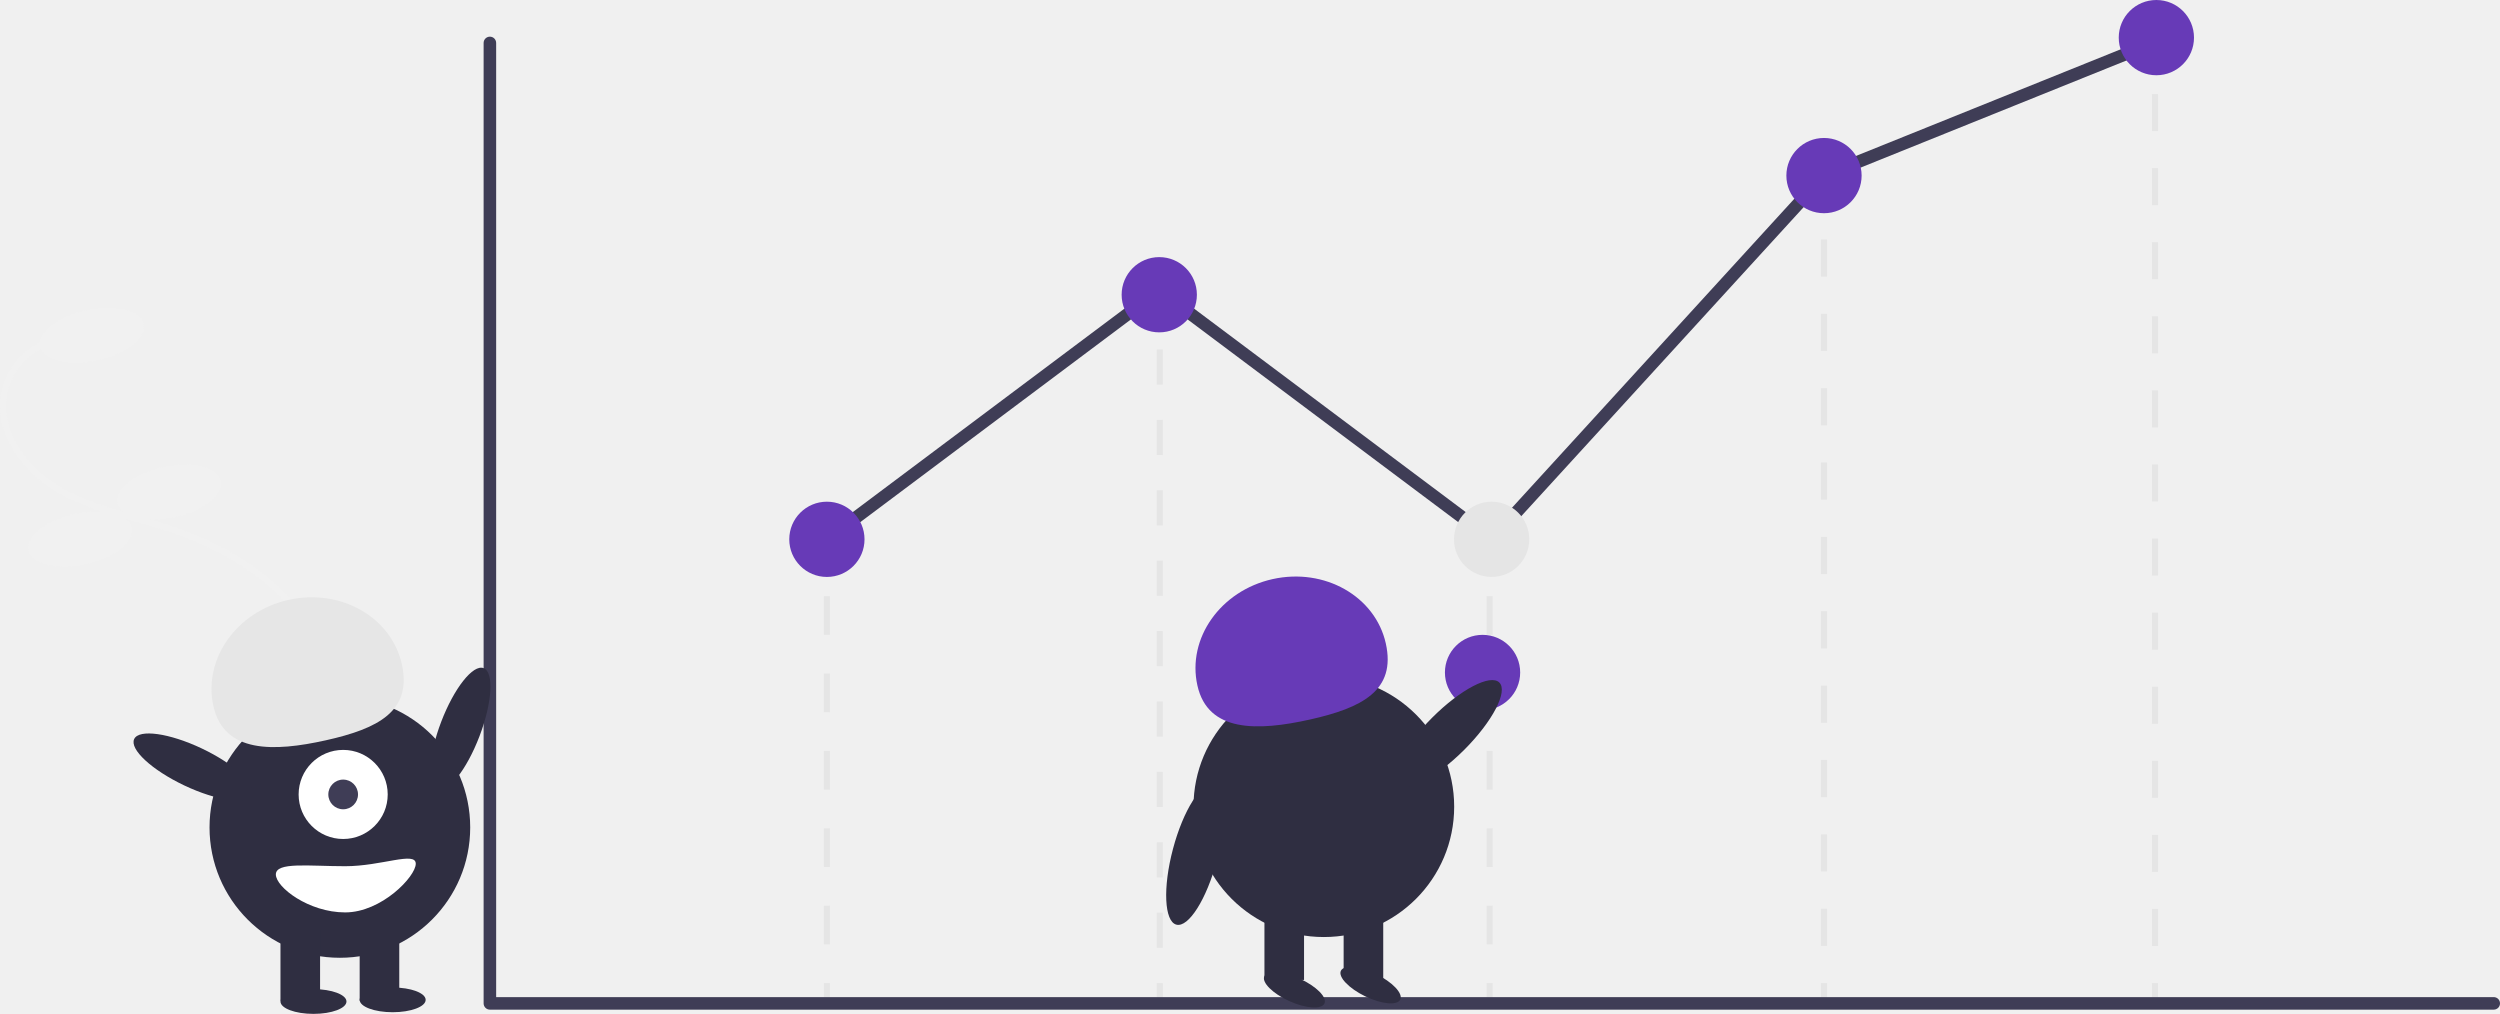
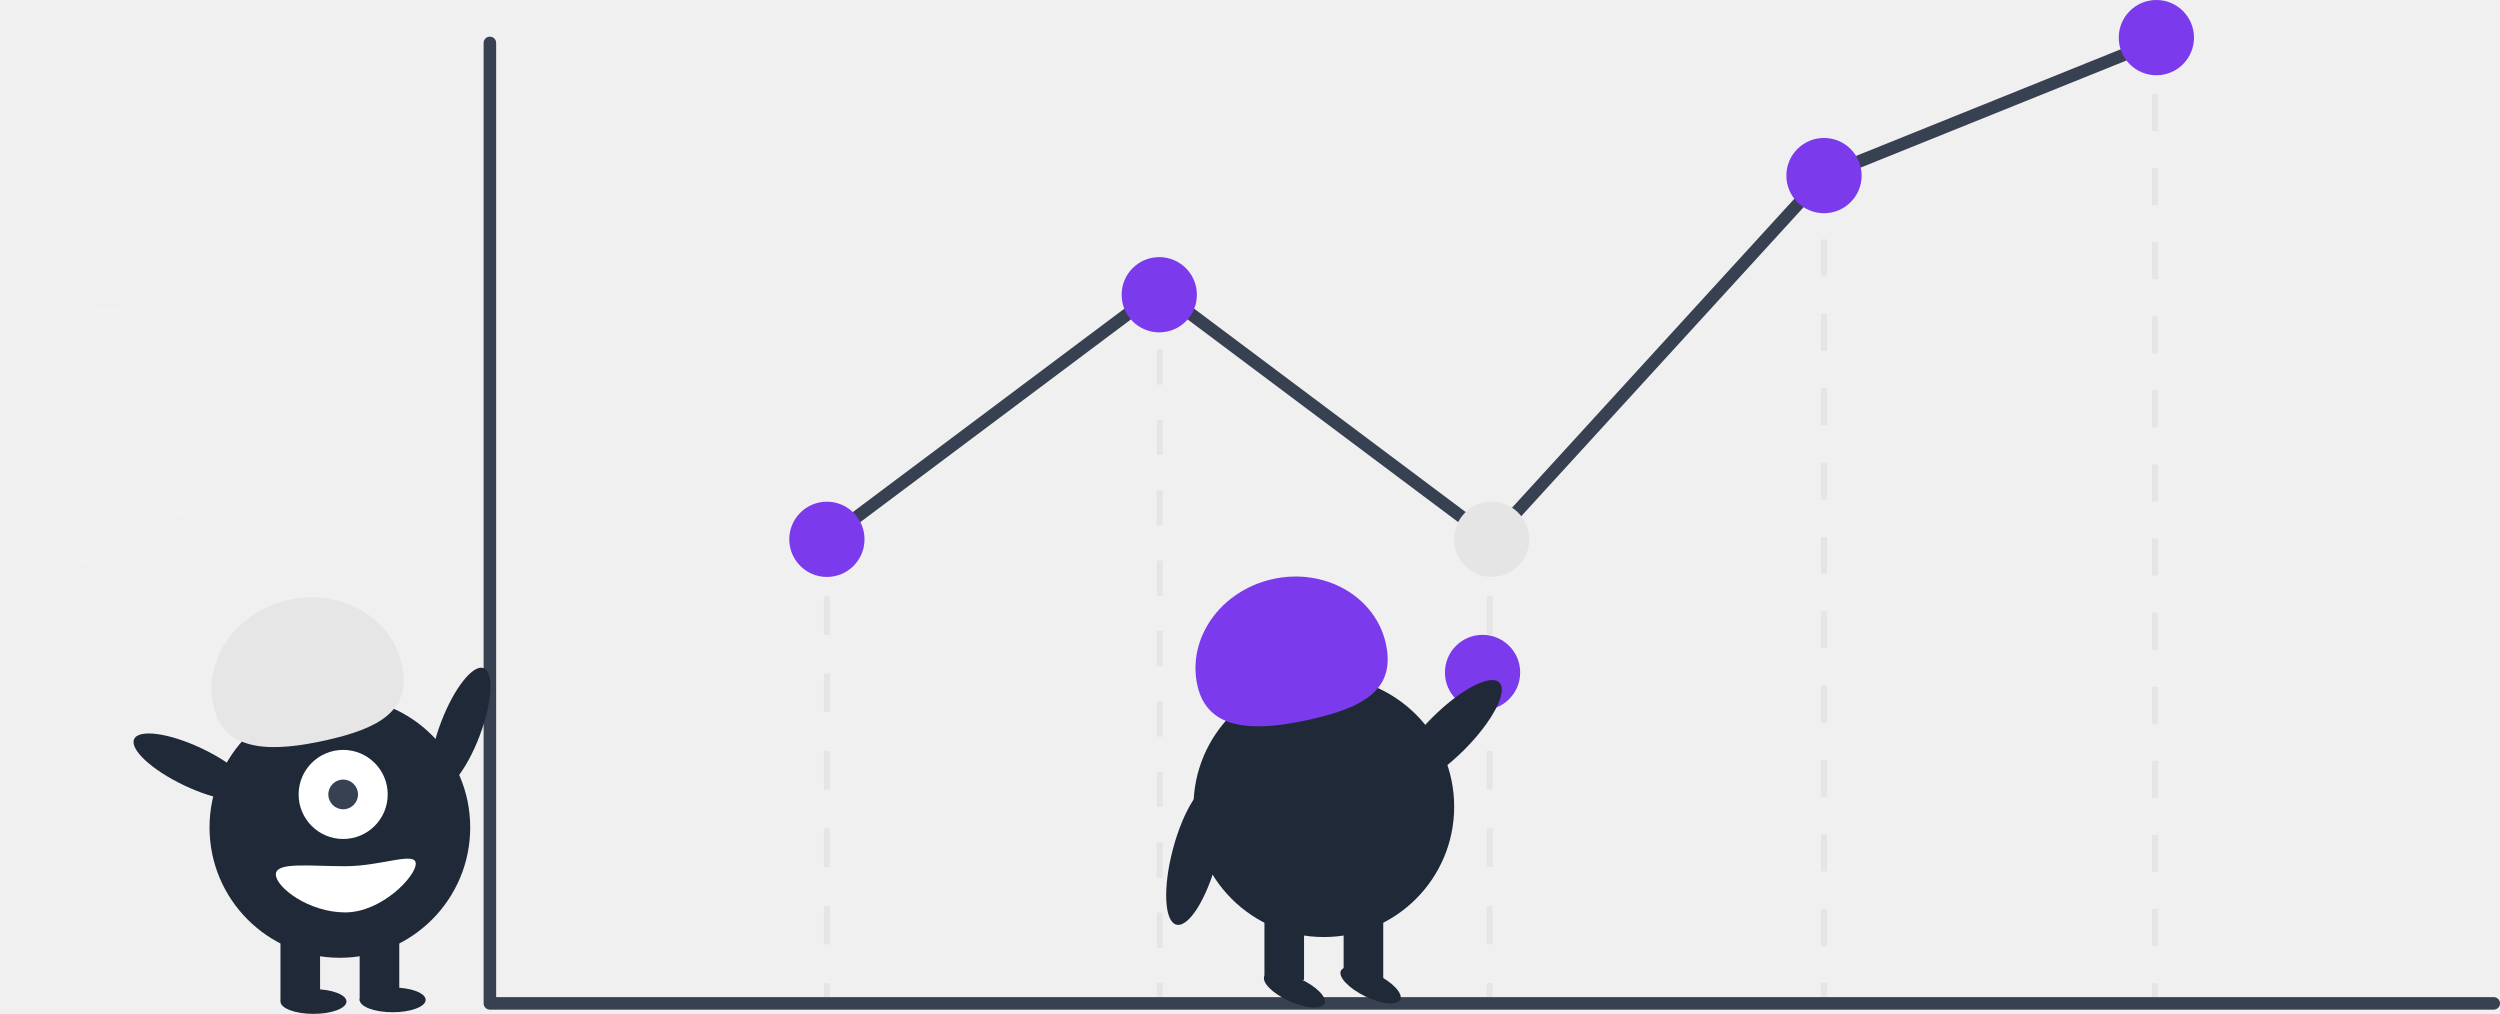
<svg xmlns="http://www.w3.org/2000/svg" data-name="Layer 1" width="826.063" height="335.01" viewBox="0 0 826.063 335.01">
  <path d="M266.565,572.513l-1.301-1.518c11.009-9.435,24.711-21.177,29.839-36.697,5.056-15.299,1.253-33.769-9.925-48.202-9.512-12.284-24.201-21.957-42.477-27.974-3.605-1.187-7.348-2.241-10.967-3.261-8.749-2.464-17.796-5.013-25.809-9.671-11.035-6.415-21.059-19.016-18.575-32.706a23.856,23.856,0,0,1,17.156-18.508l.532,1.928a21.861,21.861,0,0,0-15.723,16.951c-2.308,12.722,7.183,24.541,17.615,30.606,7.793,4.53,16.716,7.044,25.346,9.474,3.64,1.025,7.405,2.086,11.051,3.286,18.656,6.142,33.675,16.048,43.432,28.648,11.579,14.952,15.504,34.132,10.243,50.055C291.699,550.974,277.763,562.917,266.565,572.513Z" transform="translate(-186.9683 -282.495)" fill="#f1f1f1" />
  <ellipse cx="217.327" cy="393.296" rx="17.5" ry="8.5" transform="translate(-265.1243 -227.7288) rotate(-12.19172)" fill="#f1f1f1" />
  <ellipse cx="242.838" cy="445.076" rx="17.5" ry="8.5" transform="translate(-275.4842 -221.1736) rotate(-12.19172)" fill="#f1f1f1" />
  <ellipse cx="213.46" cy="460.631" rx="17.5" ry="8.5" transform="translate(-279.4317 -227.0268) rotate(-12.19172)" fill="#f1f1f1" />
  <rect x="272.226" y="178.204" width="2" height="6" fill="#e5e5e5" />
  <path d="M461.194,594.539h-2V581.755h2Zm0-25.568h-2V556.187h2Zm0-25.568h-2V530.619h2Zm0-25.568h-2V505.05h2Zm0-25.568h-2V479.483h2Z" transform="translate(-186.9683 -282.495)" fill="#e5e5e5" />
  <rect x="272.226" y="324.828" width="2" height="6" fill="#e5e5e5" />
  <rect x="491.226" y="178.204" width="2" height="6" fill="#e5e5e5" />
  <path d="M680.194,594.539h-2V581.755h2Zm0-25.568h-2V556.187h2Zm0-25.568h-2V530.619h2Zm0-25.568h-2V505.05h2Zm0-25.568h-2V479.483h2Z" transform="translate(-186.9683 -282.495)" fill="#e5e5e5" />
  <rect x="491.226" y="324.828" width="2" height="6" fill="#e5e5e5" />
  <rect x="601.695" y="60.828" width="2" height="6" fill="#e5e5e5" />
  <path d="M790.664,595.037h-2V582.752h2Zm0-24.571h-2V558.18h2Zm0-24.572h-2V533.609h2Zm0-24.571h-2V509.037h2Zm0-24.571h-2V484.466h2Zm0-24.572h-2V459.894h2Zm0-24.571h-2V435.323h2Zm0-24.571h-2V410.752h2Zm0-24.572h-2V386.18h2Zm0-24.571h-2V361.609h2Z" transform="translate(-186.9683 -282.495)" fill="#e5e5e5" />
  <rect x="601.695" y="324.828" width="2" height="6" fill="#e5e5e5" />
  <rect x="711.063" y="12.828" width="2" height="6" fill="#e5e5e5" />
  <path d="M900.032,595.083h-2V582.843h2Zm0-24.48h-2V558.363h2Zm0-24.48h-2V533.883h2Zm0-24.48h-2V509.403h2Zm0-24.48h-2V484.923h2Zm0-24.48h-2V460.443h2Zm0-24.48h-2V435.963h2Zm0-24.48h-2V411.483h2Zm0-24.48h-2V387.003h2Zm0-24.48h-2V362.523h2Zm0-24.48h-2V338.043h2Zm0-24.48h-2V313.563h2Z" transform="translate(-186.9683 -282.495)" fill="#e5e5e5" />
  <rect x="711.063" y="324.828" width="2" height="6" fill="#e5e5e5" />
  <rect x="382.226" y="97.828" width="2" height="6" fill="#e5e5e5" />
  <path d="M571.194,595.692h-2V584.06h2Zm0-23.263h-2V560.797h2Zm0-23.263h-2V537.534h2Zm0-23.263h-2V514.271h2Zm0-23.263h-2V491.008h2Zm0-23.263h-2V467.744h2Zm0-23.263h-2V444.481h2Zm0-23.263h-2V421.218h2Zm0-23.263h-2V397.955h2Z" transform="translate(-186.9683 -282.495)" fill="#e5e5e5" />
  <rect x="382.226" y="324.828" width="2" height="6" fill="#e5e5e5" />
-   <path d="M1010.96,616.109H348.839a2.072,2.072,0,0,1-2.072-2.072V296.682a2.072,2.072,0,0,1,4.144,0V611.965h660.049a2.072,2.072,0,1,1,0,4.144Z" transform="translate(-186.9683 -282.495)" fill="#3f3d56" />
-   <polygon points="493.134 180.989 383.049 98.534 274.468 179.862 271.983 176.545 383.049 93.355 492.61 175.418 601.484 56.274 601.921 56.097 711.744 11.848 713.293 15.693 603.907 59.765 493.134 180.989" fill="#3f3d56" />
-   <circle cx="273.226" cy="178.204" r="12.433" fill="#673ab7" />
-   <circle cx="383.049" cy="97.39" r="12.433" fill="#673ab7" />
+   <path d="M1010.96,616.109H348.839a2.072,2.072,0,0,1-2.072-2.072V296.682a2.072,2.072,0,0,1,4.144,0V611.965h660.049a2.072,2.072,0,1,1,0,4.144Z" transform="translate(-186.9683 -282.495)" fill="#374151" />
+   <polygon points="493.134 180.989 383.049 98.534 274.468 179.862 271.983 176.545 383.049 93.355 492.61 175.418 601.484 56.274 601.921 56.097 711.744 11.848 713.293 15.693 603.907 59.765 493.134 180.989" fill="#374151" />
+   <circle cx="273.226" cy="178.204" r="12.433" fill="#7c3aed" />
+   <circle cx="383.049" cy="97.39" r="12.433" fill="#7c3aed" />
  <circle cx="492.872" cy="178.204" r="12.433" fill="#e5e5e5" />
-   <circle cx="489.872" cy="222.204" r="12.433" fill="#673ab7" />
-   <circle cx="602.695" cy="58.02" r="12.433" fill="#673ab7" />
-   <circle cx="712.518" cy="12.433" r="12.433" fill="#673ab7" />
-   <ellipse cx="339.077" cy="523.38" rx="21.534" ry="6.76" transform="translate(-457.8379 370.7527) rotate(-69.08217)" fill="#2f2e41" />
-   <circle cx="112.301" cy="273.407" r="43.067" fill="#2f2e41" />
-   <rect x="92.676" y="307.207" width="13.084" height="23.442" fill="#2f2e41" />
-   <rect x="118.843" y="307.207" width="13.084" height="23.442" fill="#2f2e41" />
-   <ellipse cx="103.579" cy="330.921" rx="10.903" ry="4.089" fill="#2f2e41" />
-   <ellipse cx="129.746" cy="330.376" rx="10.903" ry="4.089" fill="#2f2e41" />
+   <circle cx="489.872" cy="222.204" r="12.433" fill="#7c3aed" />
+   <circle cx="602.695" cy="58.02" r="12.433" fill="#7c3aed" />
+   <circle cx="712.518" cy="12.433" r="12.433" fill="#7c3aed" />
+   <ellipse cx="339.077" cy="523.38" rx="21.534" ry="6.76" transform="translate(-457.8379 370.7527) rotate(-69.08217)" fill="#1f2937" />
+   <circle cx="112.301" cy="273.407" r="43.067" fill="#1f2937" />
+   <rect x="92.676" y="307.207" width="13.084" height="23.442" fill="#1f2937" />
+   <rect x="118.843" y="307.207" width="13.084" height="23.442" fill="#1f2937" />
+   <ellipse cx="103.579" cy="330.921" rx="10.903" ry="4.089" fill="#1f2937" />
+   <ellipse cx="129.746" cy="330.376" rx="10.903" ry="4.089" fill="#1f2937" />
  <circle cx="113.391" cy="262.504" r="14.719" fill="#fff" />
-   <circle cx="113.391" cy="262.504" r="4.906" fill="#3f3d56" />
+   <circle cx="113.391" cy="262.504" r="4.906" fill="#374151" />
  <path d="M257.493,515.851c-3.477-15.574,7.639-31.31,24.829-35.149s33.944,5.675,37.422,21.249-7.915,21.318-25.105,25.156S260.97,531.425,257.493,515.851Z" transform="translate(-186.9683 -282.495)" fill="#e6e6e6" />
-   <ellipse cx="250.761" cy="535.919" rx="6.76" ry="21.534" transform="translate(-527.8833 250.3368) rotate(-64.62574)" fill="#2f2e41" />
+   <ellipse cx="250.761" cy="535.919" rx="6.76" ry="21.534" transform="translate(-527.8833 250.3368) rotate(-64.62574)" fill="#1f2937" />
  <path d="M278.115,571.439c0,4.215,10.853,12.539,22.897,12.539s23.335-11.867,23.335-16.082-11.292.818-23.335.818S278.115,567.224,278.115,571.439Z" transform="translate(-186.9683 -282.495)" fill="#fff" />
-   <circle cx="437.431" cy="266.554" r="43.067" fill="#2f2e41" />
-   <rect x="417.805" y="300.353" width="13.084" height="23.442" fill="#2f2e41" />
-   <rect x="443.972" y="300.353" width="13.084" height="23.442" fill="#2f2e41" />
-   <ellipse cx="614.676" cy="609.563" rx="4.089" ry="10.903" transform="translate(-380.9887 635.9419) rotate(-65.66457)" fill="#2f2e41" />
-   <ellipse cx="639.844" cy="608.018" rx="4.089" ry="10.903" transform="translate(-373.5444 635.5476) rotate(-64.10219)" fill="#2f2e41" />
-   <path d="M582.622,508.997c-3.477-15.574,7.639-31.31,24.829-35.149s33.944,5.675,37.422,21.249-7.915,21.318-25.105,25.156S586.1,524.571,582.622,508.997Z" transform="translate(-186.9683 -282.495)" fill="#673ab7" />
-   <ellipse cx="665.503" cy="524.928" rx="23.892" ry="7.501" transform="translate(-363.1885 342.1587) rotate(-45.0221)" fill="#2f2e41" />
-   <ellipse cx="581.797" cy="564.928" rx="23.892" ry="7.501" transform="translate(-300.4362 699.8503) rotate(-75.1366)" fill="#2f2e41" />
+   <circle cx="437.431" cy="266.554" r="43.067" fill="#1f2937" />
+   <rect x="417.805" y="300.353" width="13.084" height="23.442" fill="#1f2937" />
+   <rect x="443.972" y="300.353" width="13.084" height="23.442" fill="#1f2937" />
+   <ellipse cx="614.676" cy="609.563" rx="4.089" ry="10.903" transform="translate(-380.9887 635.9419) rotate(-65.66457)" fill="#1f2937" />
+   <ellipse cx="639.844" cy="608.018" rx="4.089" ry="10.903" transform="translate(-373.5444 635.5476) rotate(-64.10219)" fill="#1f2937" />
+   <path d="M582.622,508.997c-3.477-15.574,7.639-31.31,24.829-35.149s33.944,5.675,37.422,21.249-7.915,21.318-25.105,25.156S586.1,524.571,582.622,508.997Z" transform="translate(-186.9683 -282.495)" fill="#7c3aed" />
+   <ellipse cx="665.503" cy="524.928" rx="23.892" ry="7.501" transform="translate(-363.1885 342.1587) rotate(-45.0221)" fill="#1f2937" />
+   <ellipse cx="581.797" cy="564.928" rx="23.892" ry="7.501" transform="translate(-300.4362 699.8503) rotate(-75.1366)" fill="#1f2937" />
</svg>
